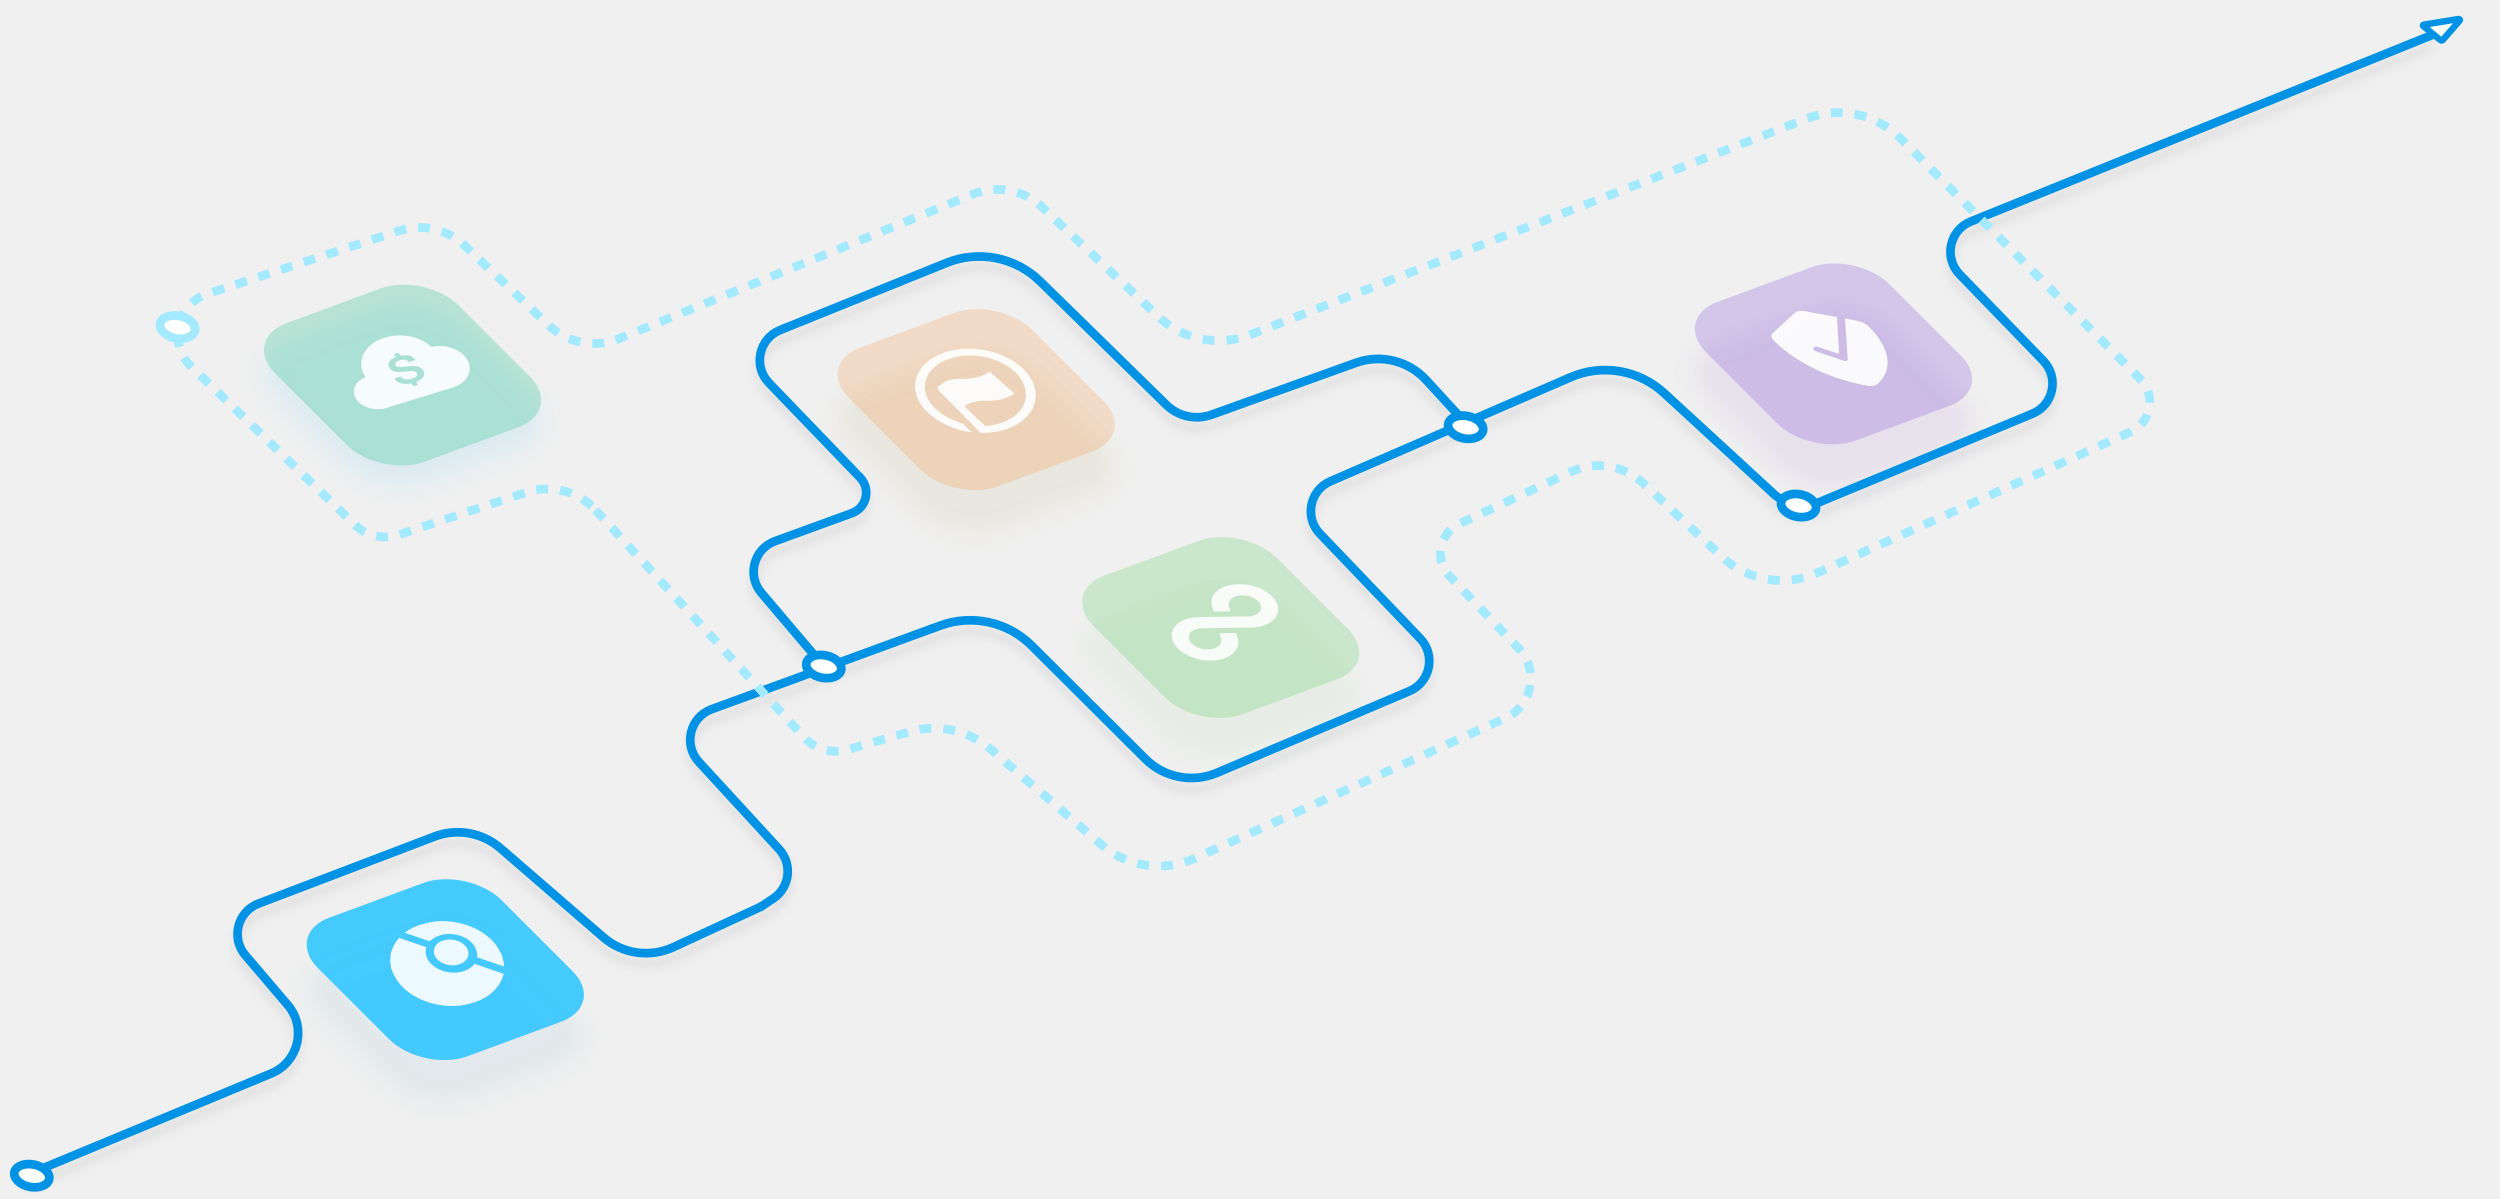
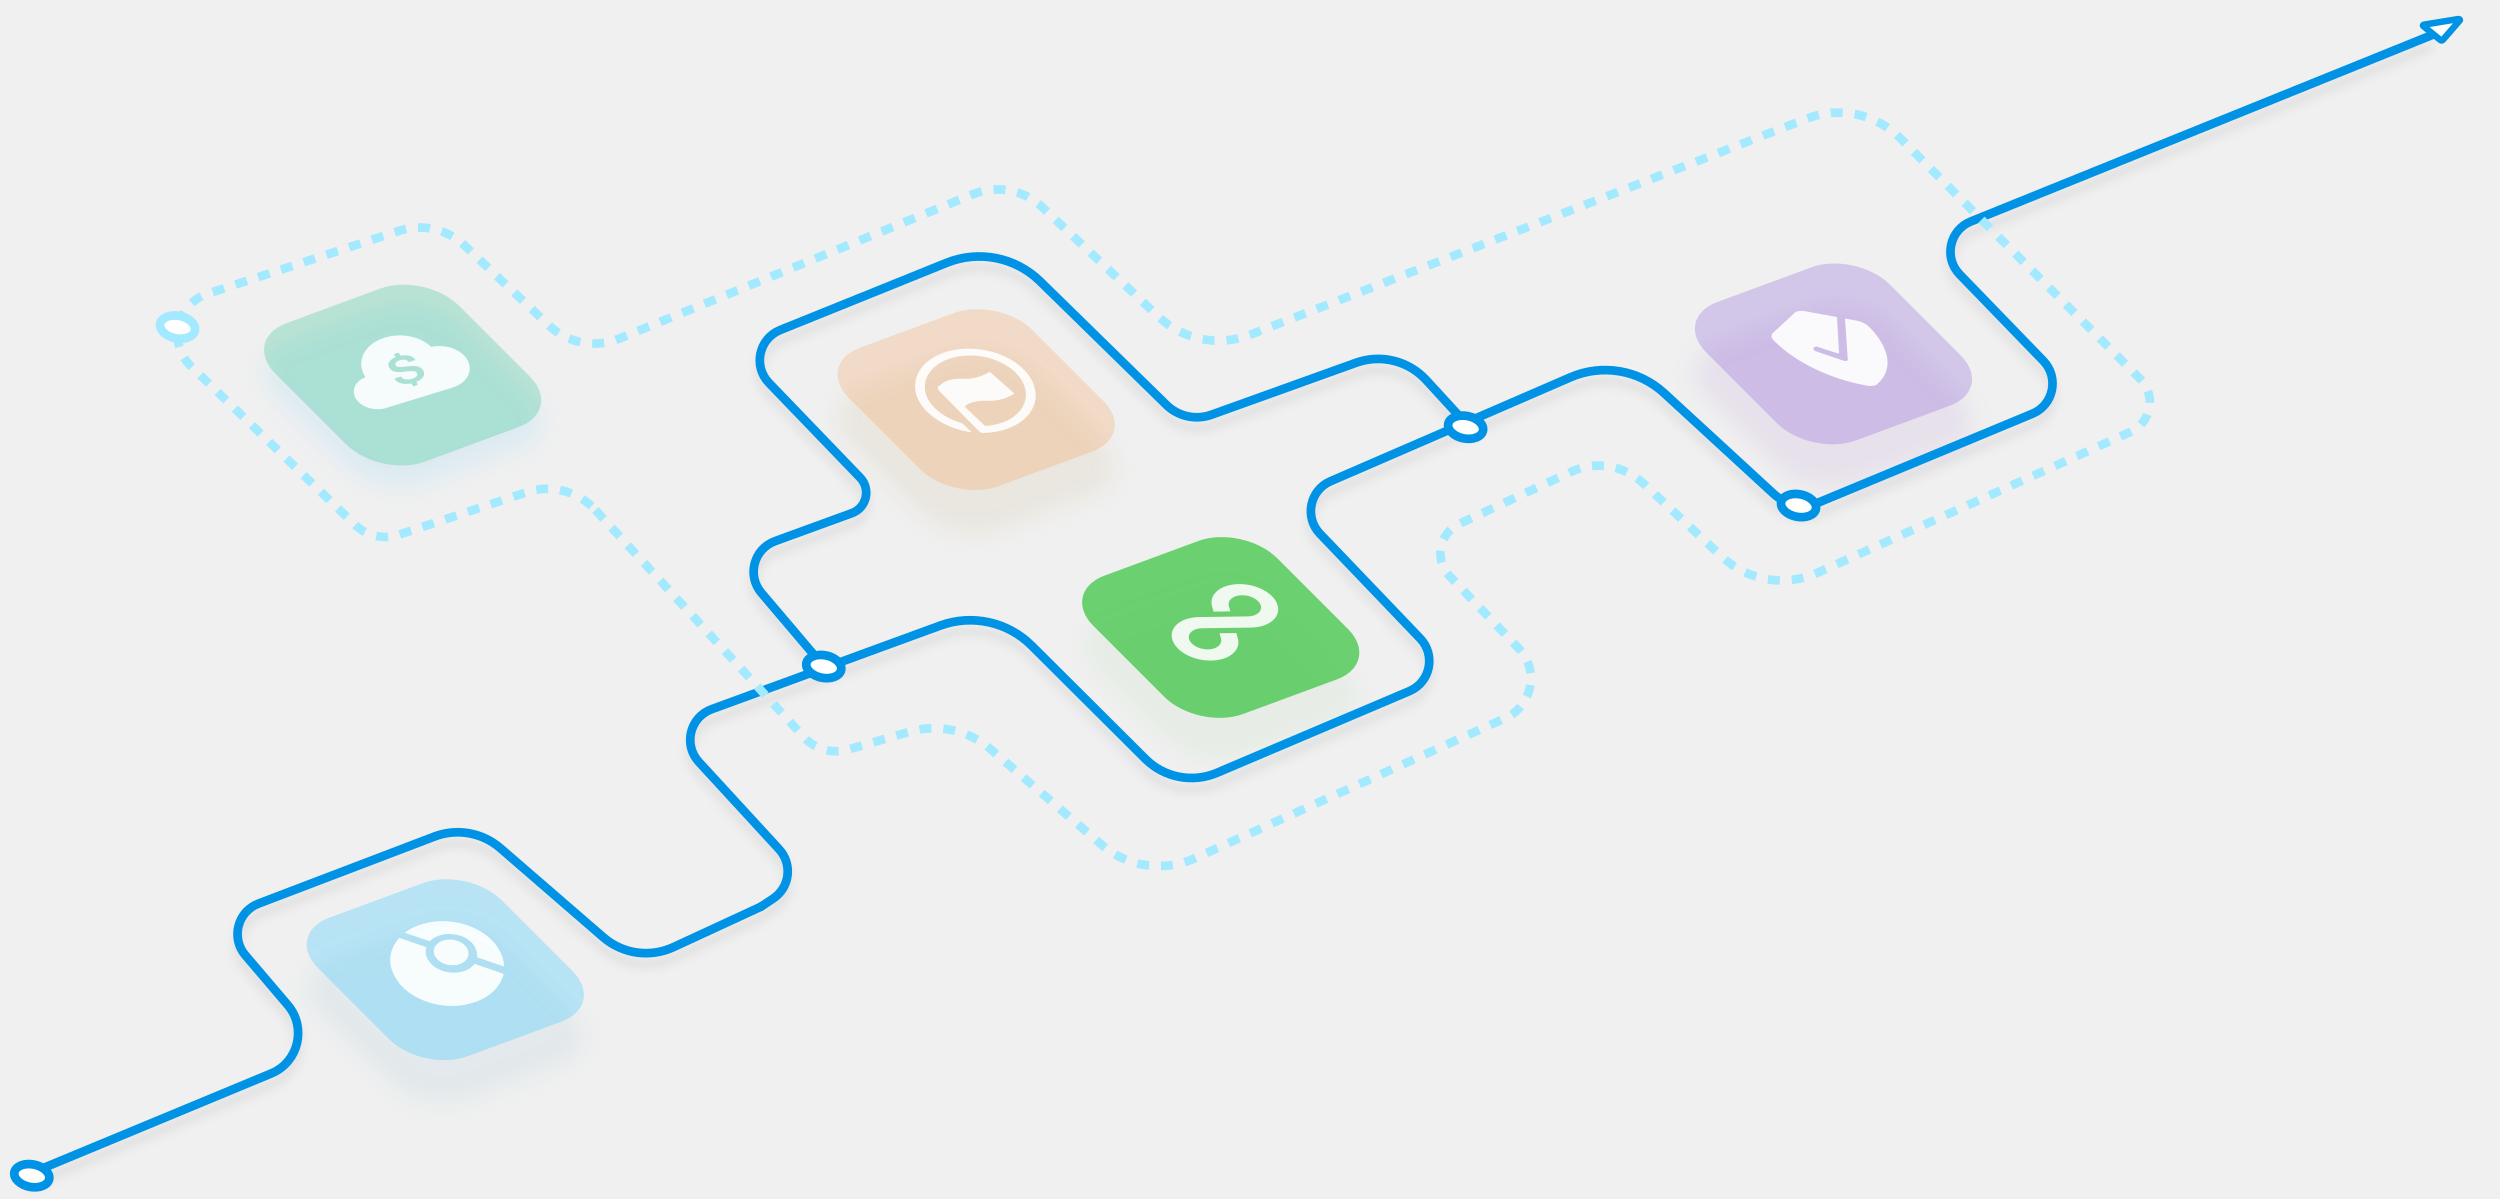
<svg xmlns="http://www.w3.org/2000/svg" width="1149" height="551" fill="none">
  <g filter="url(#filter0_d)">
-     <rect opacity=".9" width="90" height="90" rx="21.977" transform="matrix(.9382 -.34612 .7071 .7071 130.613 429.41)" fill="#32C5FF" />
+     <rect opacity=".3" width="90" height="90" rx="21.977" transform="matrix(.9382 -.34612 .7071 .7071 130.613 429.41)" fill="#32C5FF" />
    <g clip-path="url(#clip0)" opacity=".9">
      <path fill-rule="evenodd" clip-rule="evenodd" d="M229.404 436.39c1.492 2.56 2.21 5.236 2.27 7.813l-12.438-4.227c.292-1.56-.075-3.221-1.008-4.82-2.553-4.588-9.623-7.026-15.644-5.396-2.18.59-3.872 1.604-5.067 2.853l-11.536-3.915c2.405-1.855 5.296-3.286 8.825-4.241 13.183-3.569 28.677 1.775 34.598 11.933zm-45.905-5.353l12.485 4.306c-.614 1.833-.418 3.818.701 5.738 2.704 4.639 9.774 7.077 15.794 5.447 2.491-.674 4.402-1.932 5.618-3.558l13.387 4.618c-1.469 6.139-6.823 11.386-15.231 13.662-13.183 3.569-28.676-1.775-34.598-11.934-3.776-6.478-2.784-13.229 1.844-18.279zm27.115 12.292c4.048-1.096 5.821-4.447 4.002-7.566-1.818-3.119-6.481-4.728-10.529-3.632-4.048 1.096-5.821 4.447-4.003 7.566 1.819 3.119 6.482 4.728 10.53 3.632z" fill="#fff" />
    </g>
  </g>
  <g filter="url(#filter1_d)">
    <rect opacity=".25" width="90" height="90" rx="21.977" transform="matrix(.9382 -.34612 .7071 .7071 374.613 167.409)" fill="#F2994A" />
    <path d="M444.789 163.387c12.687-.371 24.527 6.588 26.457 15.551 1.879 8.729-6.335 16.127-18.483 16.851l-10.302-9.704.265.249.626.583s1.103-1.46 4.356-2.195c5.636-1.275 6.516.181 12.149-1.093 3.523-.797 6.36-2.765 6.36-2.765l-11.376-10.057s-2.838 1.966-6.362 2.763c-5.635 1.274-6.516-.182-12.148 1.092l-.411.104c-1.989.736-2.65 1.31-3.31 1.883l-.661.573s-.396.275-.534.341c-.6.286-.42 1.487.234 2.104l18.231 18.447c.429.404.817.765 1.538.883.039.082.299-.092.321-.009-.305.085.474-.008.712-.015 15.141-.443 25.542-9.468 23.239-20.165-2.303-10.696-16.436-19.004-31.577-18.561-15.141.443-25.543 9.468-23.24 20.165 1.961 9.106 13.35 16.606 25.781 18.325l-4.135-3.939-.17-.178-.037-.035c-8.287-2.385-15.604-7.846-16.994-14.303-1.93-8.963 6.783-16.524 19.471-16.895z" fill="#fff" opacity=".9" />
  </g>
  <g filter="url(#filter2_d)">
    <rect opacity=".25" width="90" height="90" rx="21.977" transform="matrix(.9382 -.34612 .7071 .7071 768.613 146.41)" fill="#7D4DD3" />
    <path fill-rule="evenodd" clip-rule="evenodd" d="M857.026 177.047l1.021.189c1.033.185 2.018.211 2.855.076.833-.12 1.502-.392 1.941-.789l.433-.404c6.895-6.397 5.316-16.25-4.133-25.788l-.242-.244c-1.231-1.259-3.313-2.287-5.449-2.691l-5.491-1.004 1.272 18.996c-.063.25-.327.428-.729.492-.418.061-.919.001-1.397-.165l-12.264-4.191c-.618-.211-1.086-.456-1.312-.938-.34-.727.23-1.145.839-1.235.59-.088.816-.01 1.395.188l.052.018 8.722 2.855c.377.123.715.042.702-.17l-.969-16.526-14.592-2.67c-2.117-.4-3.964-.126-4.845.72l-10.141 9.386c-.889.853-.658 2.156.604 3.41l.243.244c9.457 9.528 25.305 17.26 41.485 20.241z" fill="#fff" opacity=".9" />
  </g>
  <g filter="url(#filter3_d)">
    <rect opacity=".25" width="90" height="90" rx="21.977" transform="matrix(.9382 -.34612 .7071 .7071 111 156.15)" fill="#15BB7F" />
    <path fill-rule="evenodd" clip-rule="evenodd" d="M176.702 155.203c7.668-2.358 16.311-.676 21.521 4.23 6.587-1.405 13.645 1.074 16.467 5.785 3.057 5.104.085 10.821-6.712 12.911l-30.498 9.377c-5.228 1.608-11.545-.324-13.897-4.25-2.273-3.795-.32-8.114 4.402-9.876l-.392-.655c-4.076-6.805.047-14.736 9.109-17.522zm10.787 13.167l.554-.059c1.48-.167 4.948-.559 6.435 1.924 1.226 2.047.006 4.014-3.187 5.278l.614 1.026c.12.2-.001.431-.272.514l-1.225.377c-.27.083-.587-.013-.707-.213l-.62-1.035c-1.785.382-3.533.367-4.925-.059-1.293-.395-2.273-1.118-2.916-2.15l3.04-.934c.906 1.349 2.767 1.742 5.019 1.05.771-.237 3.217-1.127 2.322-2.621-.716-1.196-2.789-.961-4.984-.713a62.15 62.15 0 01-1.139.123c-2.501.249-5.278.335-6.567-1.817-1.281-2.139.51-3.978 2.92-4.947l-.632-1.055c-.12-.201.001-.431.272-.515l1.225-.376c.27-.083.587.012.707.213l.658 1.097c2.05-.392 5.286-.521 6.905 1.993l-3.047.937c-.884-1.156-2.322-1.408-4.392-.772-1.196.368-2.362 1.185-1.708 2.276.592.988 1.464.897 5.65.458z" fill="#fff" opacity=".9" />
  </g>
  <g opacity=".9" filter="url(#filter4_d)">
-     <rect opacity=".25" width="90" height="90" rx="21.977" transform="matrix(.9382 -.34612 .7071 .7071 487 272.15)" fill="#4DC952" />
+     <rect opacity=".9" width="90" height="90" rx="21.977" transform="matrix(.9382 -.34612 .7071 .7071 487 272.15)" fill="#4DC952" />
    <path fill-rule="evenodd" clip-rule="evenodd" d="M559.513 271.521c-2.324 1.926-3.197 4.455-2.456 7.124l.68 2.456 7.732-.106-.681-2.455c-.742-2.684 1.947-4.911 5.995-4.967 4.05-.054 7.949 2.084 8.694 4.767.744 2.683-1.943 4.911-5.995 4.966l-.085.002-22.335.304c-4.028.054-7.525 1.145-9.85 3.071-2.324 1.925-3.197 4.455-2.456 7.124.739 2.668 3.003 5.155 6.374 7.004 3.371 1.848 7.445 2.835 11.472 2.78 4.027-.054 7.525-1.145 9.849-3.071 2.325-1.925 3.197-4.455 2.457-7.124l-.681-2.455-7.732.105.681 2.456c.744 2.684-1.945 4.91-5.995 4.966-4.049.055-7.949-2.083-8.693-4.767-.372-1.342.114-2.569 1.2-3.468 1.085-.899 2.769-1.47 4.794-1.498l22.421-.305c4.027-.055 7.525-1.146 9.849-3.071 2.324-1.926 3.197-4.456 2.457-7.124-.74-2.669-3.003-5.156-6.374-7.004-3.371-1.848-7.445-2.836-11.472-2.781-4.028.055-7.525 1.145-9.85 3.071z" fill="#fff" opacity=".9" />
  </g>
  <g filter="url(#filter5_d)" stroke="#0092E4" stroke-width="4">
    <path d="M12 540.1l112.687-46.752c12.537-5.201 16.362-21.114 7.558-31.445l-19.493-22.874c-6.722-7.889-3.609-20.056 6.076-23.746l80.831-30.799a30 30 0 0130.313 5.348l47.301 40.933a30 30 0 0032.22 4.546L350 416.586M378.368 306l-28.43-33.503c-6.758-7.964-3.512-20.223 6.301-23.799l35.287-12.857c6.794-2.476 8.795-11.122 3.78-16.332l-41.903-43.525c-7.37-7.655-4.663-20.334 5.19-24.312l76.489-30.88a40 40 0 0142.95 8.503l58.024 56.78a20 20 0 0020.753 4.526l66.421-23.873a30.002 30.002 0 0132.243 7.939L674 194.841" />
    <path d="M349.294 417l6.046-4.012c7.684-5.099 8.991-15.859 2.751-22.649l-36.902-40.151c-7.234-7.87-4.148-20.565 5.89-24.237l105.086-38.443a40 40 0 0141.969 9.223l52.308 52.094a29.999 29.999 0 0032.895 6.357l88.417-37.543c9.659-4.101 12.23-16.598 4.975-24.178l-46.087-48.155c-7.224-7.548-4.712-19.984 4.875-24.136l110.31-47.776a40 40 0 0142.974 7.262l50.358 46.312a20 20 0 0021.207 3.75l97.727-40.574c9.771-4.057 12.385-16.683 5.027-24.285l-38.463-39.742c-7.4-7.645-4.708-20.35 5.156-24.338L1118 16" />
  </g>
  <path d="M273.677 234.395l95.827 104.415a20 20 0 0020.305 5.686l28.33-8.215a40 40 0 0137.239 8.106l51.079 43.979a39.998 39.998 0 0042.555 6.146l142.777-64.444c12.575-5.676 15.763-22.079 6.228-32.05L666.18 264.72c-7.099-7.426-4.802-19.629 4.511-23.965l51.411-23.936a29.998 29.998 0 0133.133 5.266l36.362 33.941a39.998 39.998 0 0043.71 7.235l143.915-64.769c9.561-4.304 11.87-16.839 4.469-24.266L873.382 63.515a40.001 40.001 0 00-42.813-9.056l-256.04 99.406a40 40 0 01-41.902-8.17l-53.584-50.469a30.001 30.001 0 00-31.904-5.938L284.414 155.69a30 30 0 01-31.962-5.993l-38.961-36.895a30 30 0 00-29.989-6.72l-88.016 28.906c-14.302 4.697-18.484 22.913-7.663 33.378l75.275 72.798a20 20 0 0020.215 4.601l58.794-19.553a30 30 0 0131.57 8.183z" stroke="#A3E9FF" stroke-width="4" stroke-dasharray="5.5 5.5" />
  <path d="M9.666 535.626c-3.513 1.386-4.148 4.625-1.419 7.234 2.73 2.61 7.789 3.602 11.301 2.216 3.513-1.386 4.148-4.625 1.419-7.234-2.73-2.61-7.789-3.602-11.301-2.216zM373.666 301.626c-3.513 1.386-4.148 4.625-1.419 7.234 2.729 2.61 7.789 3.602 11.301 2.216 3.513-1.386 4.148-4.625 1.419-7.234-2.729-2.61-7.789-3.602-11.301-2.216zM668.666 191.626c-3.513 1.386-4.148 4.625-1.419 7.234 2.729 2.61 7.789 3.602 11.301 2.216 3.513-1.386 4.148-4.625 1.419-7.234-2.729-2.61-7.789-3.602-11.301-2.216z" fill="#fff" stroke="#0092E4" stroke-width="4" />
  <path d="M76.666 145.625c-3.513 1.386-4.148 4.625-1.419 7.234 2.73 2.61 7.789 3.602 11.301 2.216 3.513-1.386 4.148-4.625 1.419-7.234-2.73-2.61-7.789-3.602-11.301-2.216z" fill="#fff" stroke="#A3E9FF" stroke-width="4" />
  <path d="M1129.77 8.761c.54-.089 1.02.303.75.615l-7.86 9.034c-.22.244-.76.255-1.04.02l-7.87-6.45c-.28-.234-.13-.566.29-.636l15.73-2.583z" fill="#fff" stroke="#0092E4" stroke-width="3" />
  <path d="M821.666 227.626c-3.513 1.386-4.148 4.625-1.419 7.234 2.729 2.61 7.789 3.602 11.301 2.216 3.513-1.386 4.148-4.625 1.419-7.234-2.729-2.61-7.789-3.602-11.301-2.216z" fill="#fff" stroke="#0092E4" stroke-width="4" />
  <defs>
    <filter id="filter0_d" x="77" y="371" width="253.093" height="179.212" filterUnits="userSpaceOnUse" color-interpolation-filters="sRGB">
      <feFlood flood-opacity="0" result="BackgroundImageFix" />
      <feColorMatrix in="SourceAlpha" values="0 0 0 0 0 0 0 0 0 0 0 0 0 0 0 0 0 0 127 0" />
      <feOffset dy="20" />
      <feGaussianBlur stdDeviation="5" />
      <feColorMatrix values="0 0 0 0 0.431 0 0 0 0 0.672 0 0 0 0 0.767 0 0 0 0.1 0" />
      <feBlend in2="BackgroundImageFix" result="effect1_dropShadow" />
      <feBlend in="SourceGraphic" in2="effect1_dropShadow" result="shape" />
    </filter>
    <filter id="filter1_d" x="320" y="106" width="253.093" height="179.212" filterUnits="userSpaceOnUse" color-interpolation-filters="sRGB">
      <feFlood flood-opacity="0" result="BackgroundImageFix" />
      <feColorMatrix in="SourceAlpha" values="0 0 0 0 0 0 0 0 0 0 0 0 0 0 0 0 0 0 127 0" />
      <feOffset dy="20" />
      <feGaussianBlur stdDeviation="5" />
      <feColorMatrix values="0 0 0 0 0.675 0 0 0 0 0.578 0 0 0 0 0.276 0 0 0 0.1 0" />
      <feBlend in2="BackgroundImageFix" result="effect1_dropShadow" />
      <feBlend in="SourceGraphic" in2="effect1_dropShadow" result="shape" />
    </filter>
    <filter id="filter2_d" x="711" y="82" width="253.093" height="179.212" filterUnits="userSpaceOnUse" color-interpolation-filters="sRGB">
      <feFlood flood-opacity="0" result="BackgroundImageFix" />
      <feColorMatrix in="SourceAlpha" values="0 0 0 0 0 0 0 0 0 0 0 0 0 0 0 0 0 0 127 0" />
      <feOffset dy="20" />
      <feGaussianBlur stdDeviation="5" />
      <feColorMatrix values="0 0 0 0 0.591 0 0 0 0 0.363 0 0 0 0 0.771 0 0 0 0.1 0" />
      <feBlend in2="BackgroundImageFix" result="effect1_dropShadow" />
      <feBlend in="SourceGraphic" in2="effect1_dropShadow" result="shape" />
    </filter>
    <filter id="filter3_d" x="58" y="97" width="253.093" height="169.212" filterUnits="userSpaceOnUse" color-interpolation-filters="sRGB">
      <feFlood flood-opacity="0" result="BackgroundImageFix" />
      <feColorMatrix in="SourceAlpha" values="0 0 0 0 0 0 0 0 0 0 0 0 0 0 0 0 0 0 127 0" />
      <feOffset dy="10" />
      <feGaussianBlur stdDeviation="5" />
      <feColorMatrix values="0 0 0 0 0.196 0 0 0 0 0.773 0 0 0 0 1 0 0 0 0.1 0" />
      <feBlend in2="BackgroundImageFix" result="effect1_dropShadow" />
      <feBlend in="SourceGraphic" in2="effect1_dropShadow" result="shape" />
    </filter>
    <filter id="filter4_d" x="444" y="209.03" width="253.093" height="183.182" filterUnits="userSpaceOnUse" color-interpolation-filters="sRGB">
      <feFlood flood-opacity="0" result="BackgroundImageFix" />
      <feColorMatrix in="SourceAlpha" values="0 0 0 0 0 0 0 0 0 0 0 0 0 0 0 0 0 0 127 0" />
      <feOffset dy="20" />
      <feGaussianBlur stdDeviation="5" />
      <feColorMatrix values="0 0 0 0 0.565 0 0 0 0 0.812 0 0 0 0 0.525 0 0 0 0.1 0" />
      <feBlend in2="BackgroundImageFix" result="effect1_dropShadow" />
      <feBlend in="SourceGraphic" in2="effect1_dropShadow" result="shape" />
    </filter>
    <filter id="filter5_d" x="7.234" y="14.146" width="1115.52" height="536.8" filterUnits="userSpaceOnUse" color-interpolation-filters="sRGB">
      <feFlood flood-opacity="0" result="BackgroundImageFix" />
      <feColorMatrix in="SourceAlpha" values="0 0 0 0 0 0 0 0 0 0 0 0 0 0 0 0 0 0 127 0" />
      <feOffset dy="5" />
      <feGaussianBlur stdDeviation="2" />
      <feColorMatrix values="0 0 0 0 0.376 0 0 0 0 0.38 0 0 0 0 0.439 0 0 0 0.1 0" />
      <feBlend in2="BackgroundImageFix" result="effect1_dropShadow" />
      <feBlend in="SourceGraphic" in2="effect1_dropShadow" result="shape" />
    </filter>
    <clipPath id="clip0">
      <path fill="#fff" transform="matrix(.96525 -.26131 .5036 .86394 170.932 430.92)" d="M0 0h49.467v42.587H0z" />
    </clipPath>
  </defs>
</svg>
